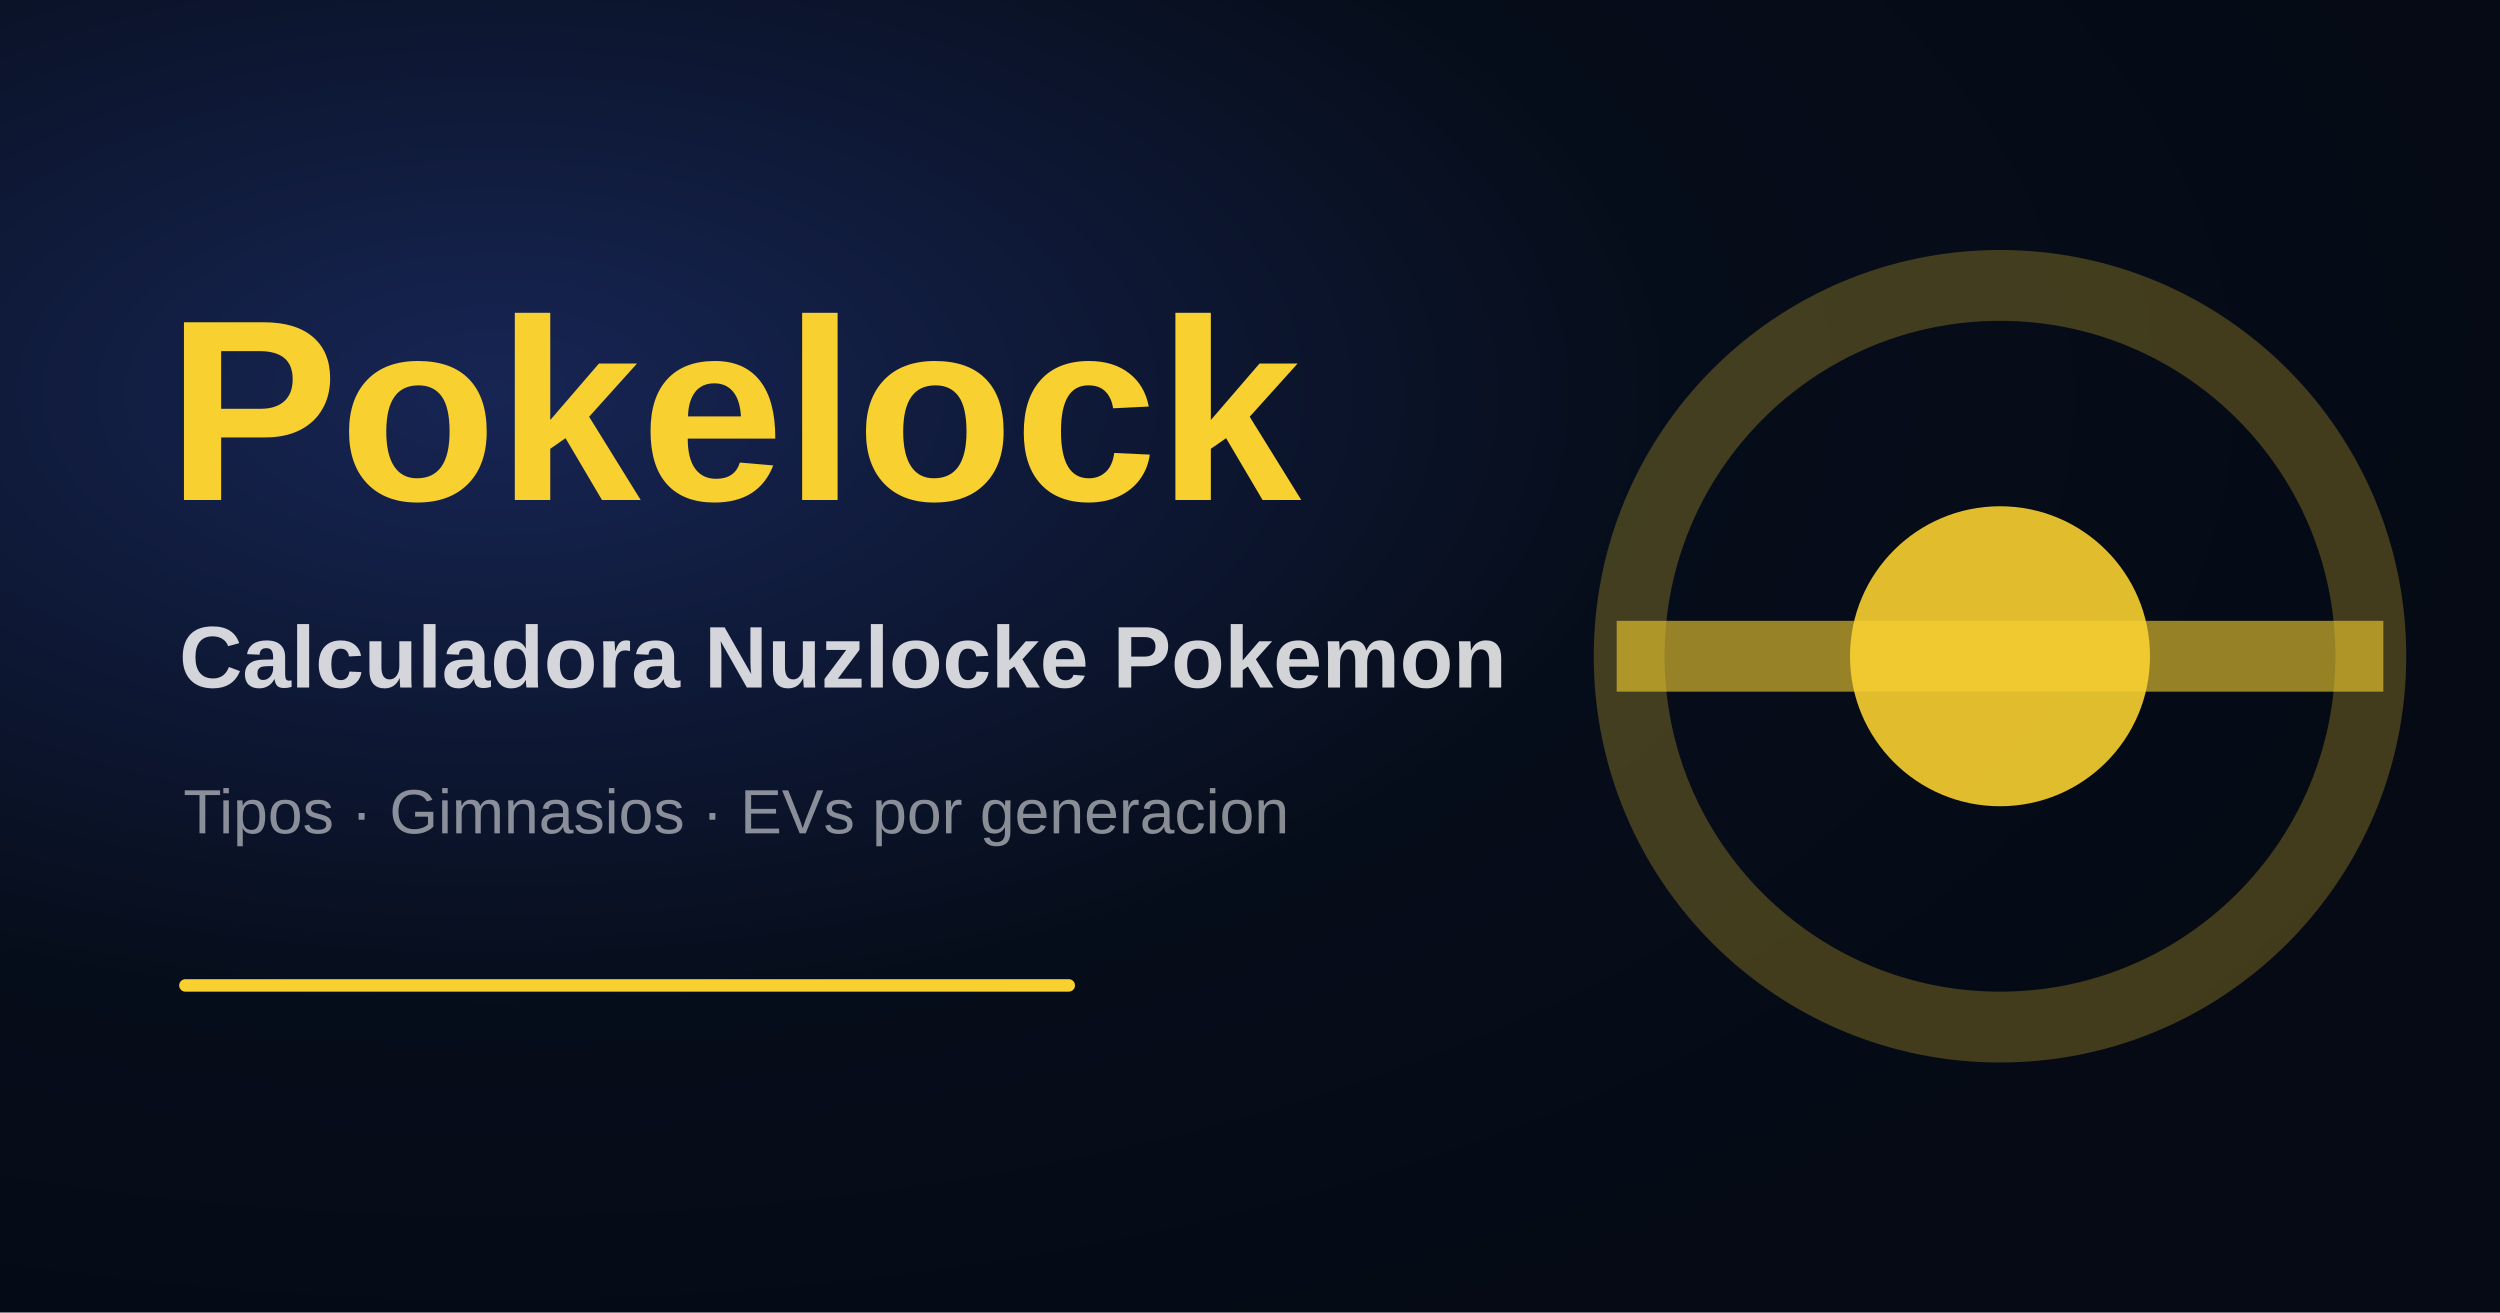
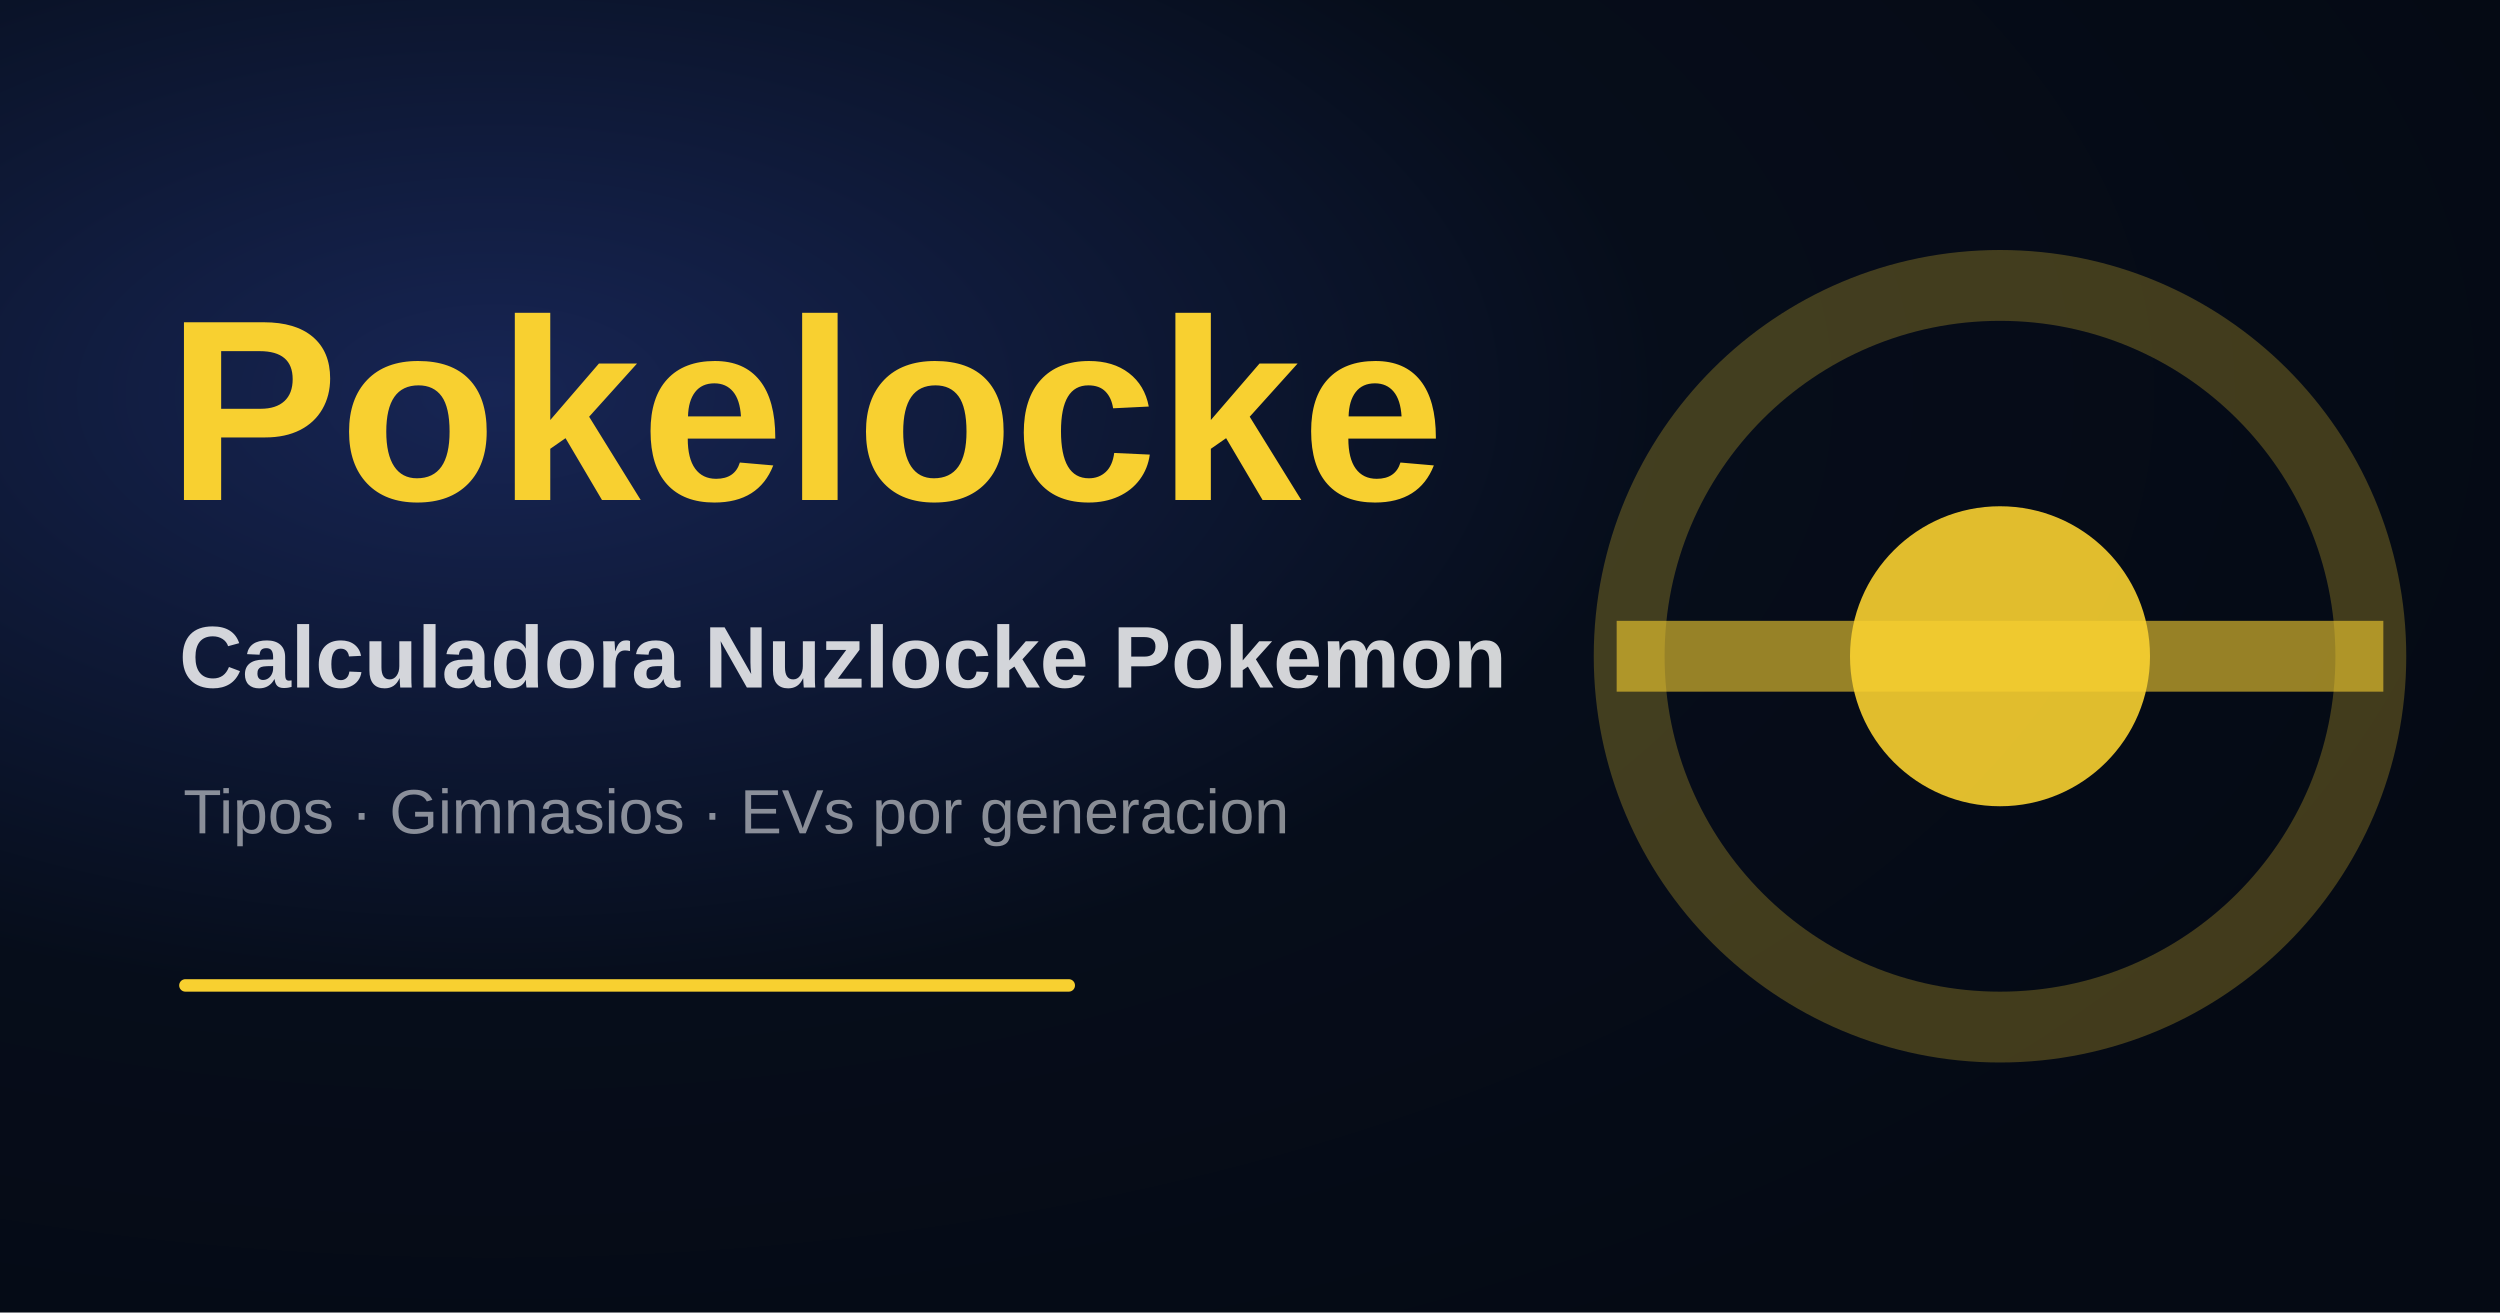
<svg xmlns="http://www.w3.org/2000/svg" viewBox="0 0 1200 630" role="img" aria-labelledby="title desc">
  <defs>
    <radialGradient id="bg" cx="20%" cy="30%" r="85%">
      <stop offset="0" stop-color="#172554" />
      <stop offset=".55" stop-color="#060d1a" />
      <stop offset="1" stop-color="#050a14" />
    </radialGradient>
    <linearGradient id="brand" x1="100" x2="820" y1="120" y2="500">
      <stop offset="0" stop-color="#f8d030" />
      <stop offset=".5" stop-color="#f08030" />
      <stop offset="1" stop-color="#ff4466" />
    </linearGradient>
  </defs>
  <rect width="1200" height="630" fill="url(#bg)" />
  <circle cx="960" cy="315" r="178" fill="none" stroke="#f8d030" stroke-width="34" opacity=".25" />
  <circle cx="960" cy="315" r="72" fill="#f8d030" opacity=".9" />
  <path d="M776 315h368" stroke="#f8d030" stroke-width="34" opacity=".6" />
-   <text x="80" y="240" fill="url(#brand)" font-family="Arial, Helvetica, sans-serif" font-size="124" font-weight="900">Pokelock</text>
+   <text x="80" y="240" fill="url(#brand)" font-family="Arial, Helvetica, sans-serif" font-size="124" font-weight="900">Pokelocke</text>
  <text x="86" y="330" fill="#ffffff" opacity=".82" font-family="Arial, Helvetica, sans-serif" font-size="42" font-weight="700">Calculadora Nuzlocke Pokemon</text>
  <text x="88" y="400" fill="#ffffff" opacity=".52" font-family="Arial, Helvetica, sans-serif" font-size="30">Tipos · Gimnasios · EVs por generacion</text>
  <rect x="86" y="470" width="430" height="6" rx="3" fill="url(#brand)" />
</svg>
